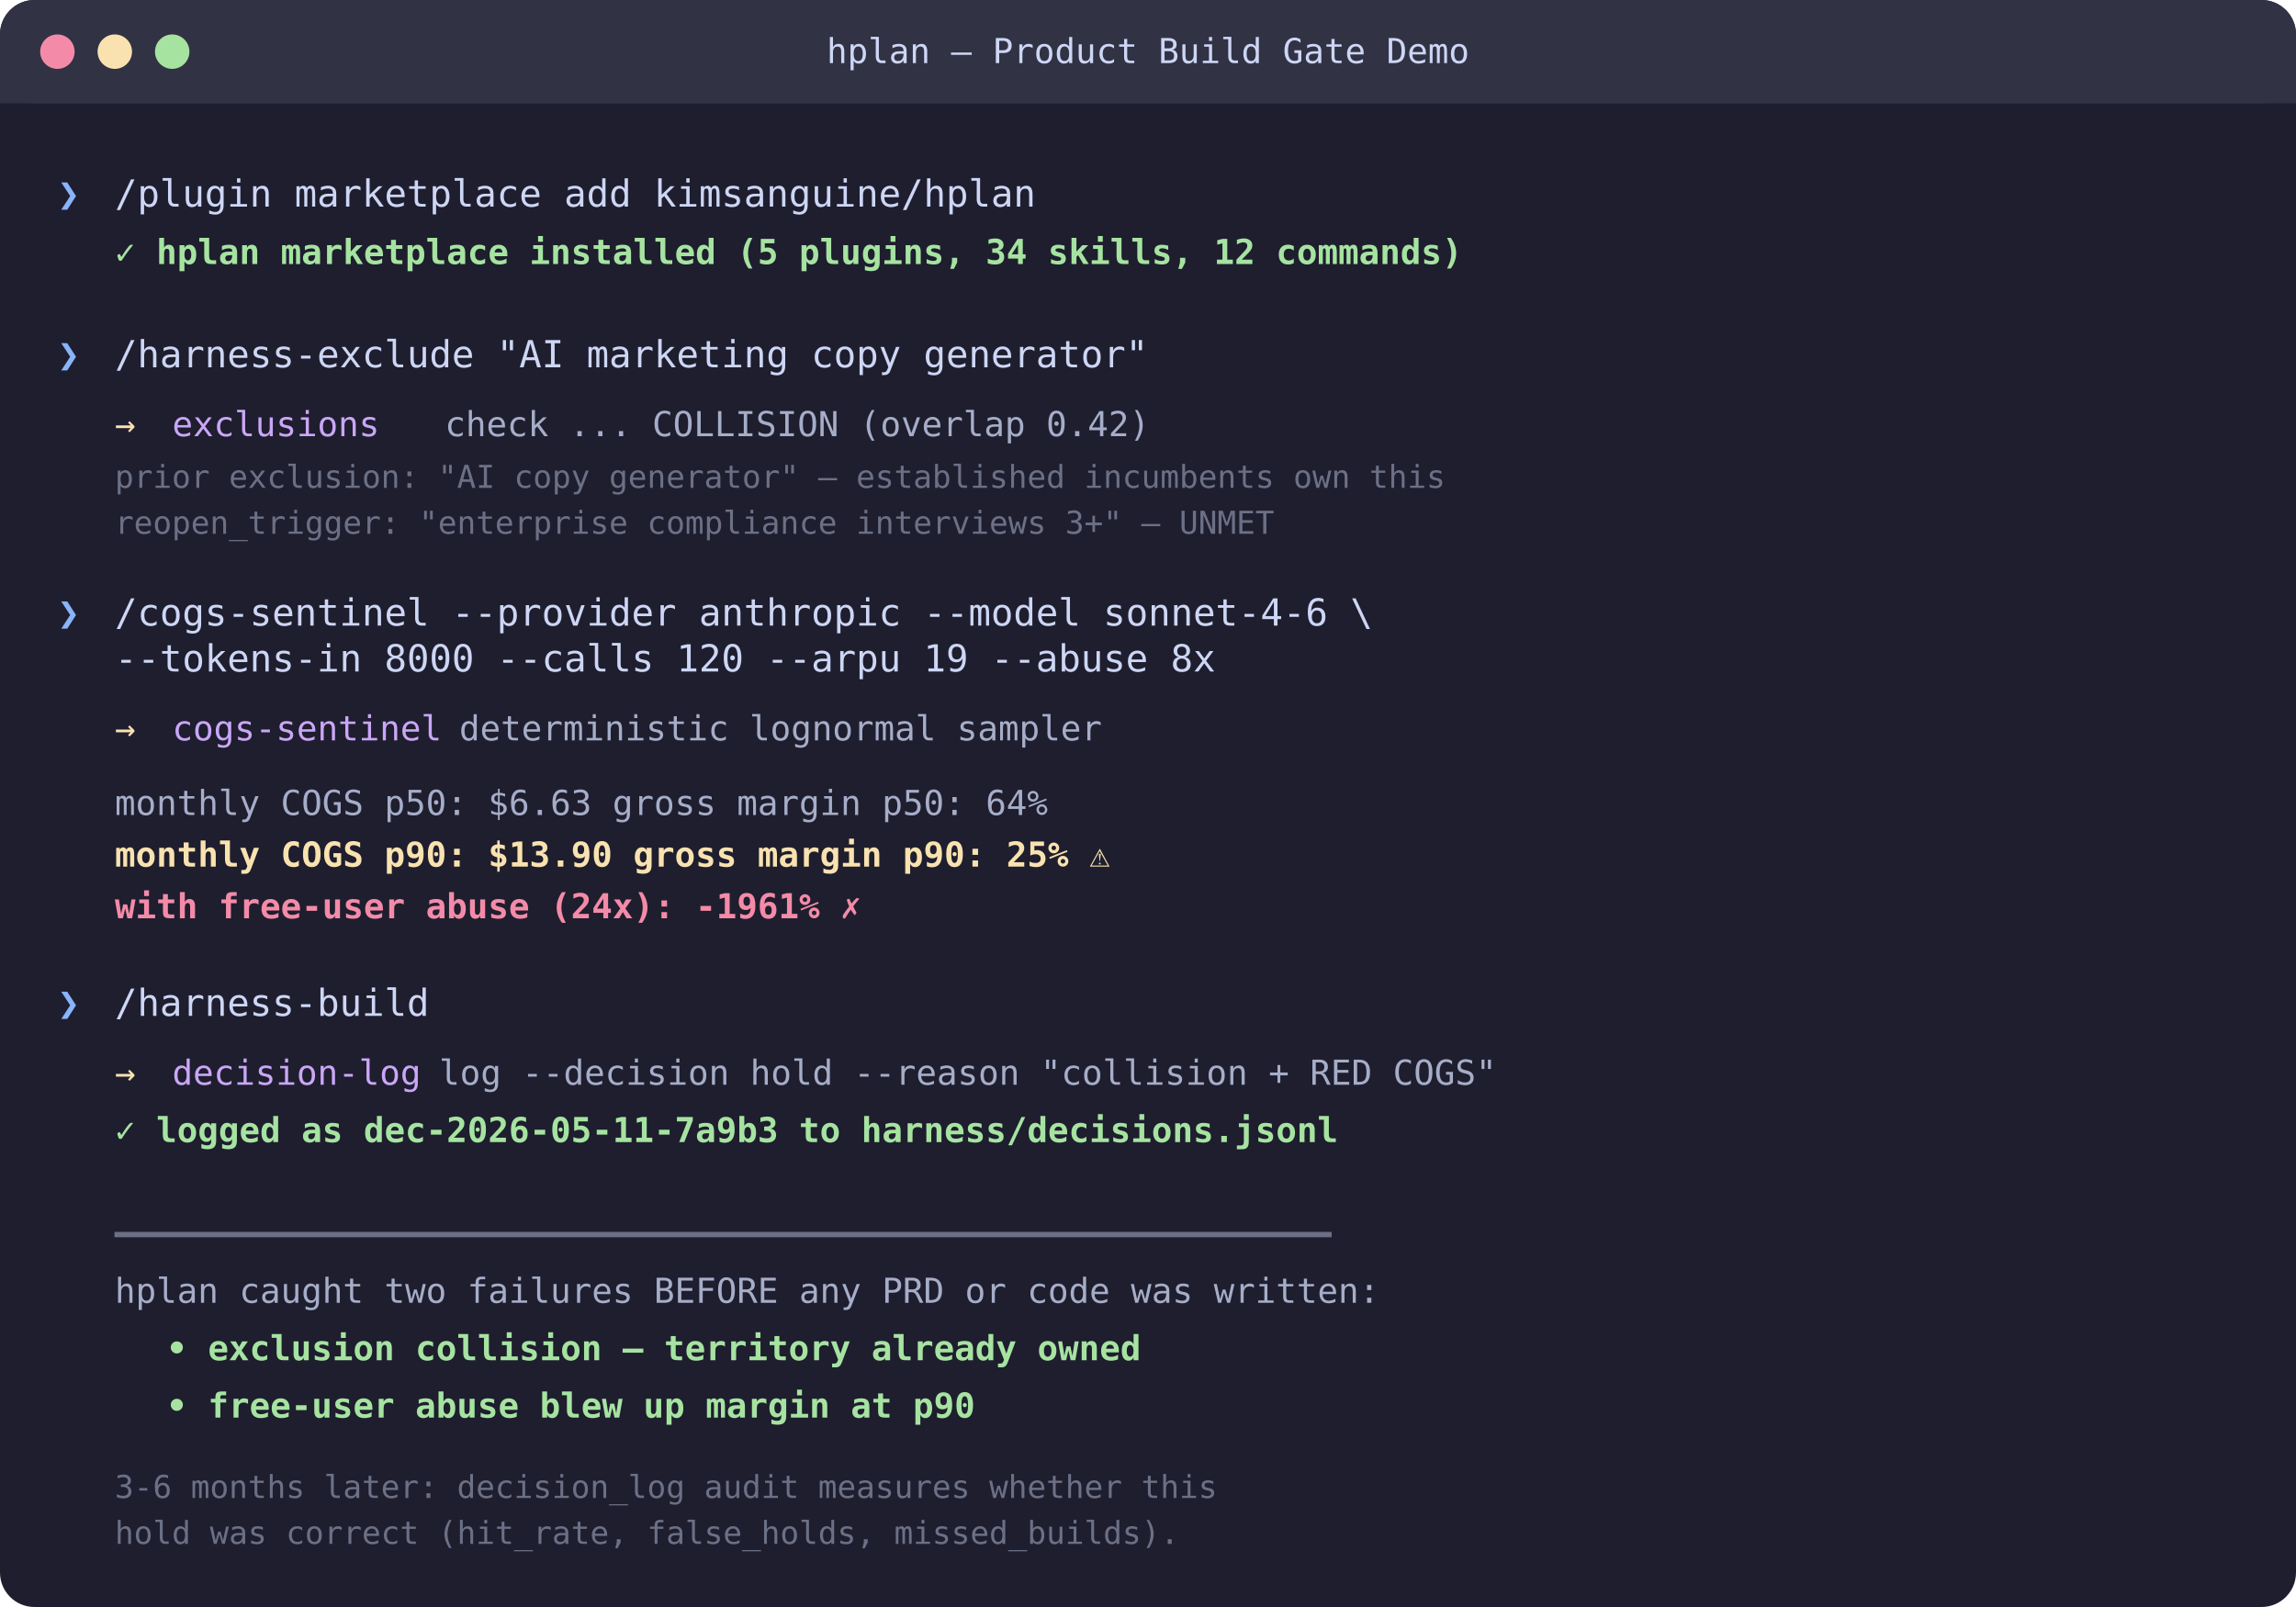
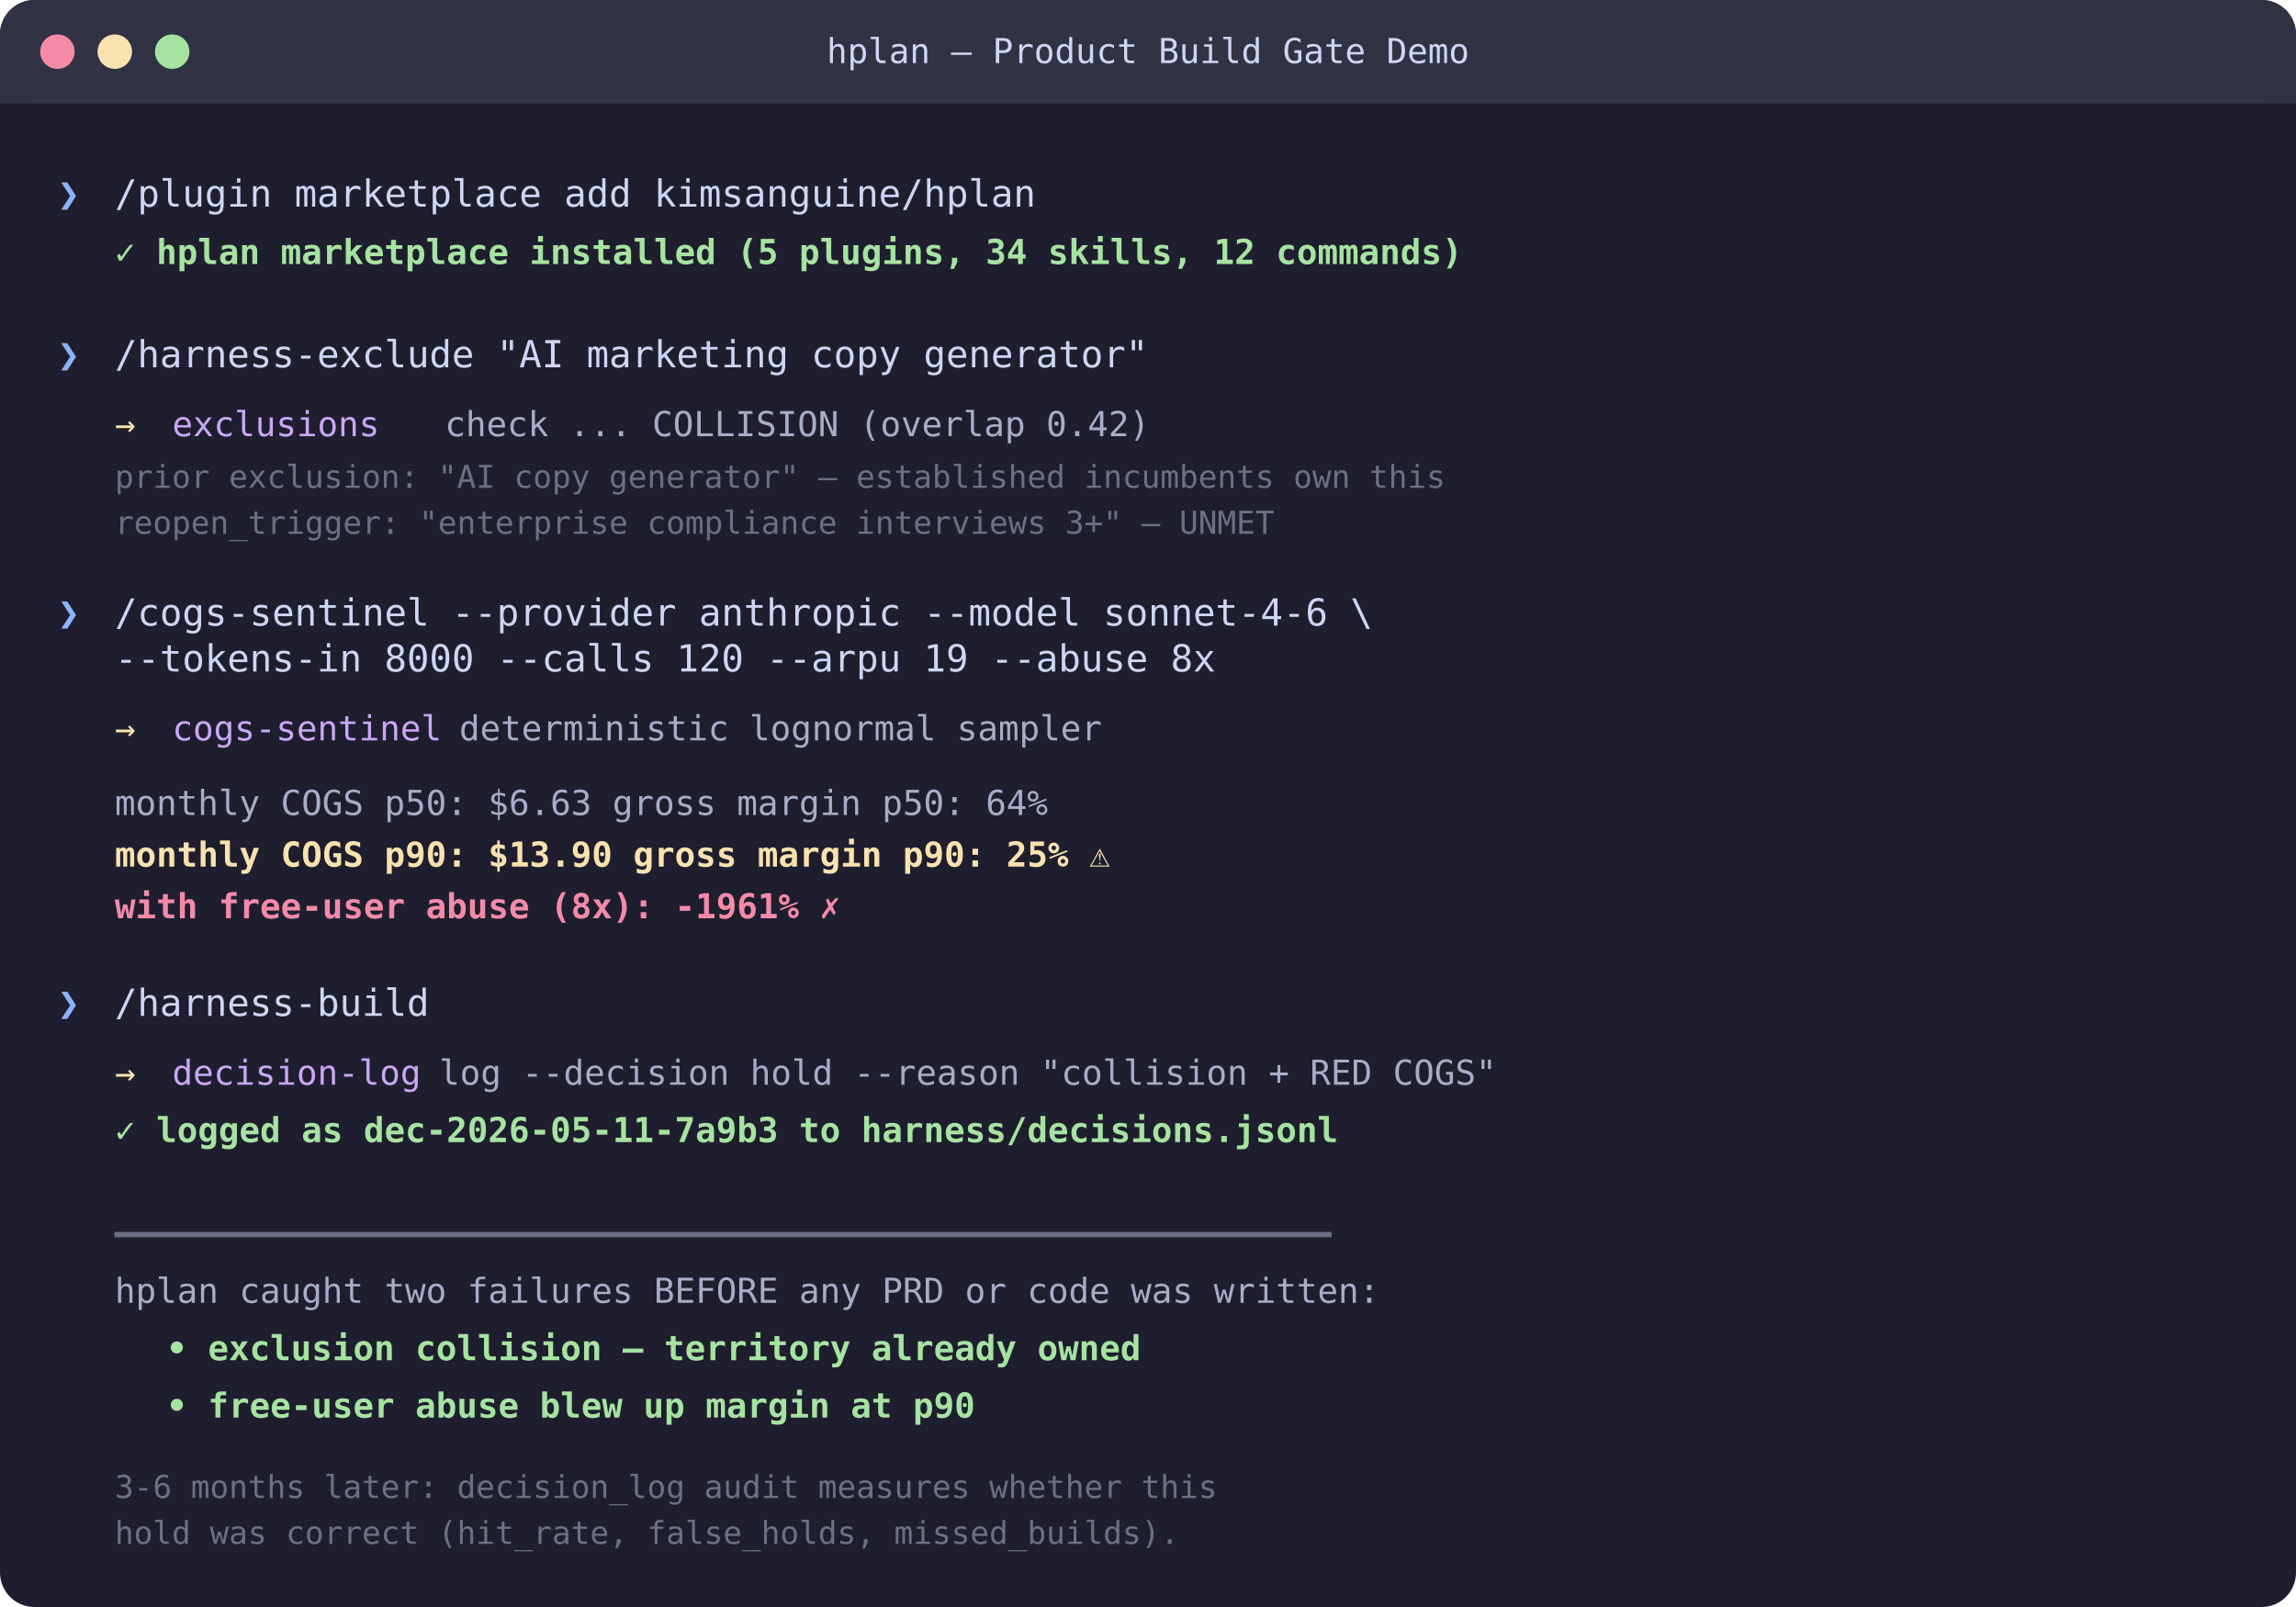
<svg xmlns="http://www.w3.org/2000/svg" width="800" height="560" viewBox="0 0 800 560">
  <style>
    @keyframes fade1 { 0%,8%{opacity:0} 12%,100%{opacity:1} }
    @keyframes fade2 { 0%,22%{opacity:0} 26%,100%{opacity:1} }
    @keyframes fade3 { 0%,36%{opacity:0} 40%,100%{opacity:1} }
    @keyframes fade4 { 0%,50%{opacity:0} 54%,100%{opacity:1} }
    @keyframes fade5 { 0%,64%{opacity:0} 68%,100%{opacity:1} }
    @keyframes fade6 { 0%,78%{opacity:0} 82%,100%{opacity:1} }
    .term-bg { fill: #1e1e2e; }
    .title-bar { fill: #313244; }
    .dot-red { fill: #f38ba8; }
    .dot-yellow { fill: #f9e2af; }
    .dot-green { fill: #a6e3a1; }
    .prompt { fill: #89b4fa; font-family: 'SF Mono', 'Fira Code', monospace; font-size: 13px; }
    .cmd { fill: #cdd6f4; font-family: 'SF Mono', 'Fira Code', monospace; font-size: 13px; }
    .output { fill: #a6adc8; font-family: 'SF Mono', 'Fira Code', monospace; font-size: 12px; }
    .ok { fill: #a6e3a1; font-family: 'SF Mono', 'Fira Code', monospace; font-size: 12px; font-weight: bold; }
    .warn { fill: #f9e2af; font-family: 'SF Mono', 'Fira Code', monospace; font-size: 12px; font-weight: bold; }
    .bad { fill: #f38ba8; font-family: 'SF Mono', 'Fira Code', monospace; font-size: 12px; font-weight: bold; }
    .skill-tag { fill: #cba6f7; font-family: 'SF Mono', 'Fira Code', monospace; font-size: 12px; }
    .arrow { fill: #f9e2af; font-family: 'SF Mono', 'Fira Code', monospace; font-size: 12px; }
    .dim { fill: #6c7086; font-family: 'SF Mono', 'Fira Code', monospace; font-size: 11px; }
    .row1 { animation: fade1 8s infinite; }
    .row2 { animation: fade2 8s infinite; }
    .row3 { animation: fade3 8s infinite; }
    .row4 { animation: fade4 8s infinite; }
    .row5 { animation: fade5 8s infinite; }
    .row6 { animation: fade6 8s infinite; }
  </style>
  <rect class="term-bg" width="800" height="560" rx="12" />
  <rect class="title-bar" width="800" height="36" rx="12" />
  <rect class="title-bar" width="800" height="20" y="16" />
  <circle class="dot-red" cx="20" cy="18" r="6" />
  <circle class="dot-yellow" cx="40" cy="18" r="6" />
  <circle class="dot-green" cx="60" cy="18" r="6" />
  <text x="400" y="22" fill="#cdd6f4" font-family="'SF Mono', monospace" font-size="12" text-anchor="middle">hplan — Product Build Gate Demo</text>
  <g class="row1">
    <text class="prompt" x="20" y="72">❯</text>
    <text class="cmd" x="40" y="72">/plugin marketplace add kimsanguine/hplan</text>
    <text class="ok" x="40" y="92">✓ hplan marketplace installed (5 plugins, 34 skills, 12 commands)</text>
  </g>
  <g class="row2">
    <text class="prompt" x="20" y="128">❯</text>
    <text class="cmd" x="40" y="128">/harness-exclude "AI marketing copy generator"</text>
    <text class="arrow" x="40" y="152">→</text>
    <text class="skill-tag" x="60" y="152">exclusions</text>
    <text class="output" x="155" y="152">check ... COLLISION (overlap 0.42)</text>
    <text class="dim" x="40" y="170">  prior exclusion: "AI copy generator" — established incumbents own this</text>
    <text class="dim" x="40" y="186">  reopen_trigger: "enterprise compliance interviews 3+" — UNMET</text>
  </g>
  <g class="row3">
    <text class="prompt" x="20" y="218">❯</text>
    <text class="cmd" x="40" y="218">/cogs-sentinel --provider anthropic --model sonnet-4-6 \</text>
    <text class="cmd" x="40" y="234">          --tokens-in 8000 --calls 120 --arpu 19 --abuse 8x</text>
    <text class="arrow" x="40" y="258">→</text>
    <text class="skill-tag" x="60" y="258">cogs-sentinel</text>
    <text class="output" x="160" y="258">deterministic lognormal sampler</text>
  </g>
  <g class="row4">
    <text class="output" x="40" y="284">  monthly COGS p50:  $6.63       gross margin p50:  64%</text>
    <text class="warn" x="40" y="302">  monthly COGS p90:  $13.90      gross margin p90:  25%  ⚠</text>
-     <text class="bad" x="40" y="320">  with free-user abuse (24x):                   -1961%  ✗</text>
+     <text class="bad" x="40" y="320">  with free-user abuse (8x):                    -1961%  ✗</text>
  </g>
  <g class="row5">
    <text class="prompt" x="20" y="354">❯</text>
    <text class="cmd" x="40" y="354">/harness-build</text>
    <text class="arrow" x="40" y="378">→</text>
    <text class="skill-tag" x="60" y="378">decision-log</text>
    <text class="output" x="153" y="378">log --decision hold --reason "collision + RED COGS"</text>
    <text class="ok" x="40" y="398">✓ logged as dec-2026-05-11-7a9b3 to harness/decisions.jsonl</text>
  </g>
  <g class="row6">
    <text class="dim" x="40" y="434">━━━━━━━━━━━━━━━━━━━━━━━━━━━━━━━━━━━━━━━━━━━━━━━━━━━━━━━━━━━━━━━━</text>
    <text class="output" x="40" y="454">hplan caught two failures BEFORE any PRD or code was written:</text>
    <text class="ok" x="58" y="474">• exclusion collision — territory already owned</text>
    <text class="ok" x="58" y="494">• free-user abuse blew up margin at p90</text>
    <text class="dim" x="40" y="522">3-6 months later: decision_log audit measures whether this</text>
    <text class="dim" x="40" y="538">hold was correct (hit_rate, false_holds, missed_builds).</text>
  </g>
</svg>
